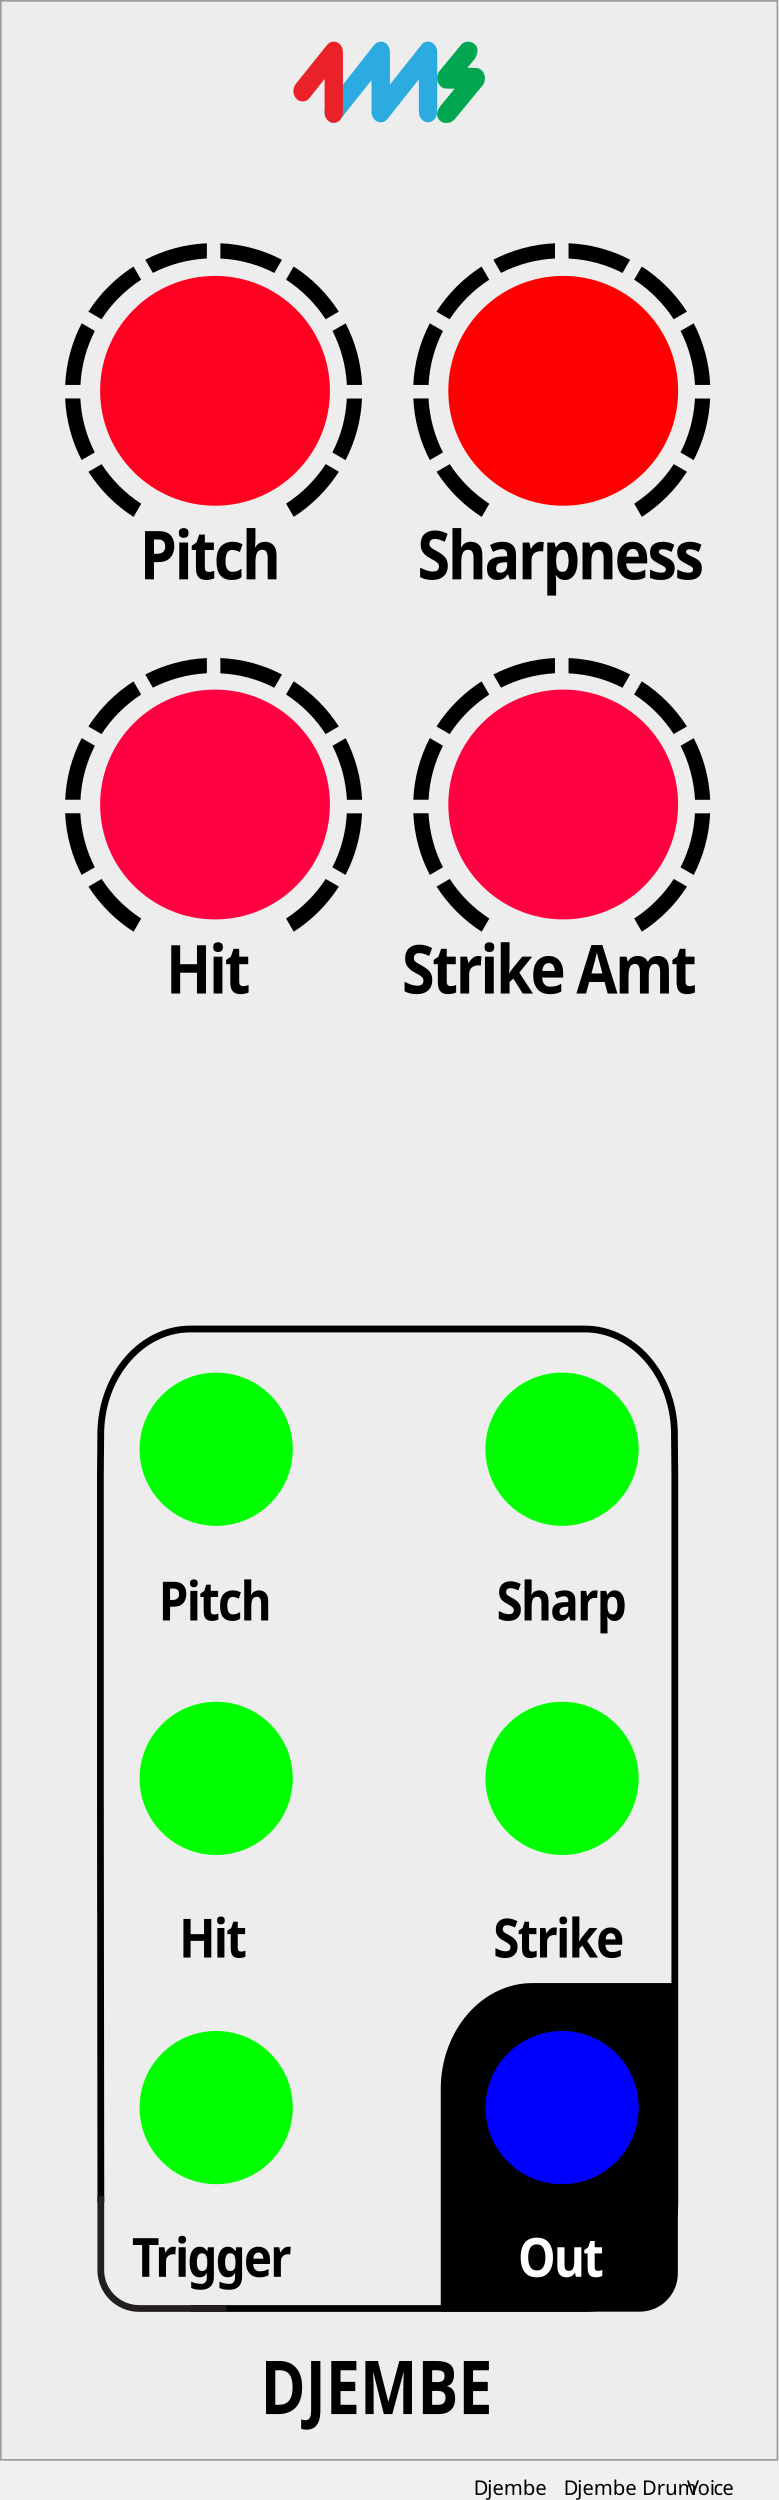
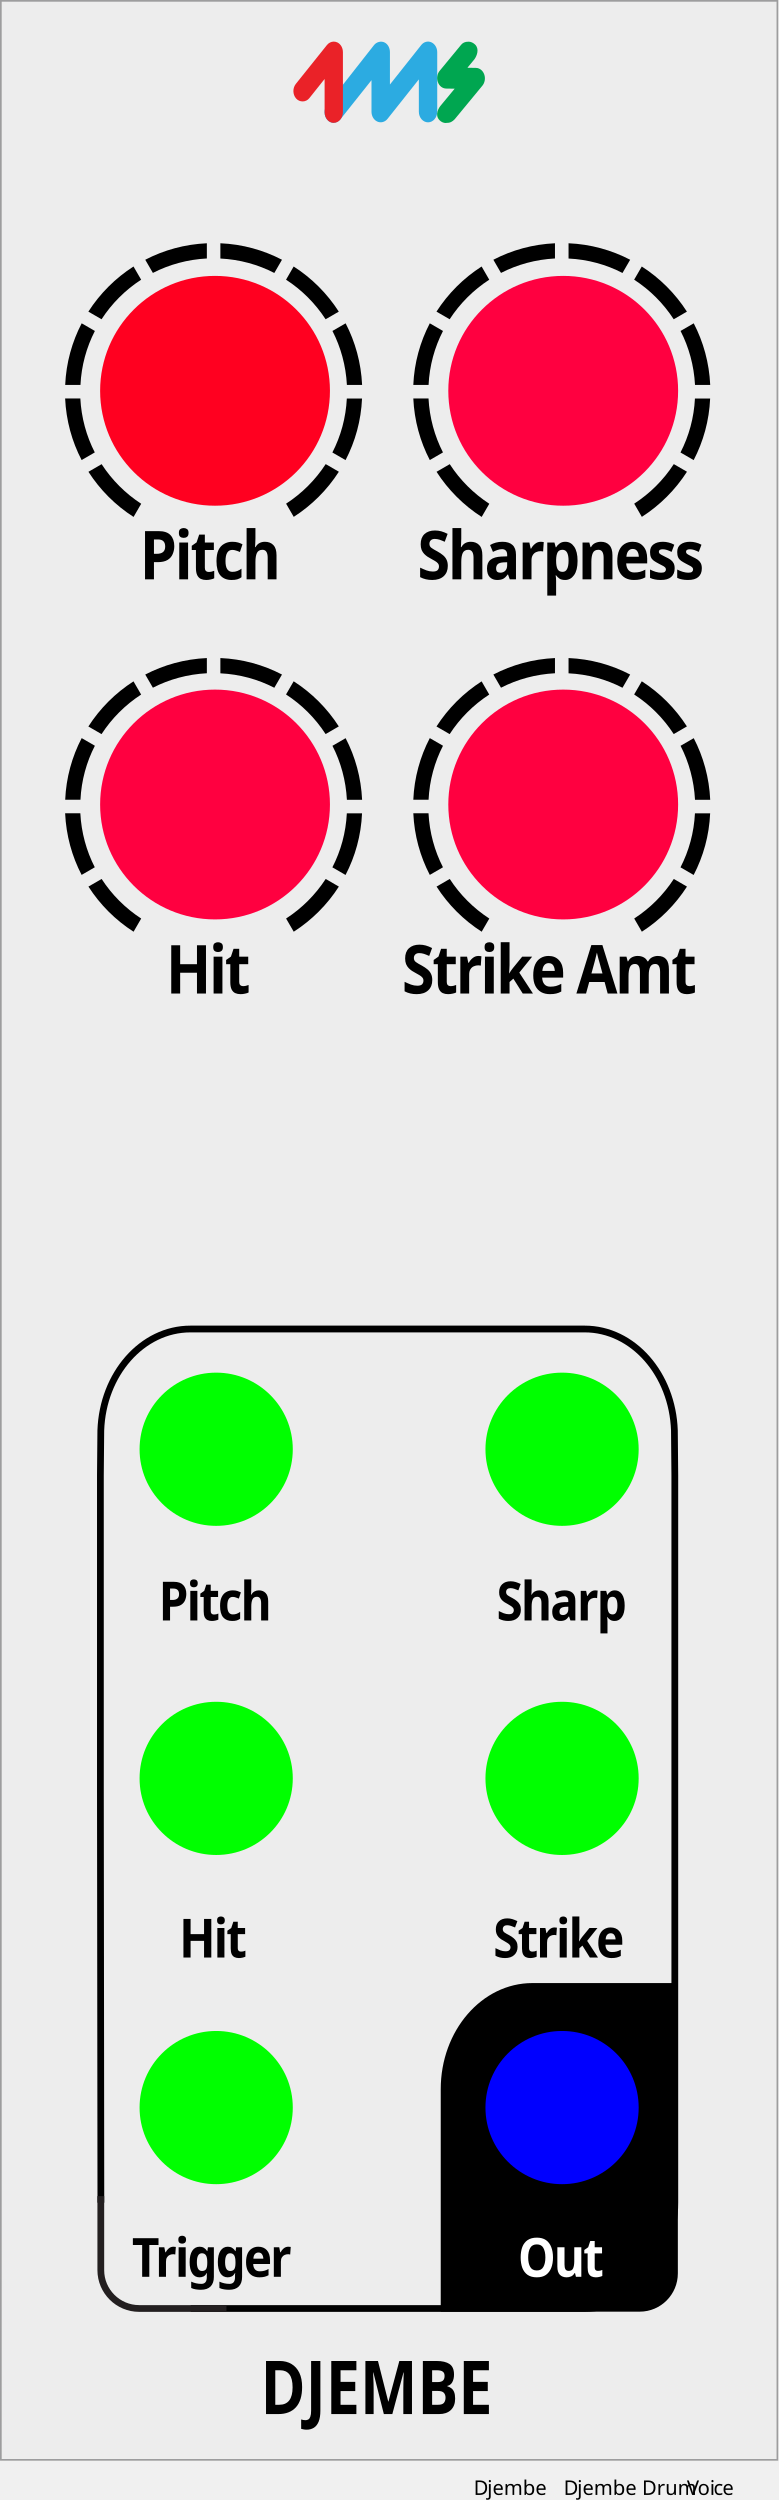
<svg xmlns="http://www.w3.org/2000/svg" width="40.64mm" height="130.55mm" viewBox="0 0 115.2 370.07">
  <g id="faceplate">
    <g>
      <rect x=".12" y=".13" width="114.95" height="364" style="fill: #ededed; stroke-width: 0px;" />
      <path d="M114.95.25v363.75H.25V.25h114.7M115.2,0H0v364.25h115.2V0h0Z" style="fill: #9d9d9e; stroke-width: 0px;" />
    </g>
    <g>
      <path d="M100.35,316.77v-23.22h-21.54c-7.49,0-13.57,7.04-13.57,15.71v32.93h15.07s0,0,0,0h14.39c3.12,0,5.64-2.55,5.64-5.67v-19.84.08Z" style="fill: #000; stroke-width: 0px;" />
      <g>
        <path d="M28.23,341.72h35.2s23.15,0,23.15,0c7.35,0,13.31-7.02,13.31-15.67v-107.66l-.06-6.64c-.29-8.35-6.12-15.02-13.28-15.02H28.2c-7.17,0-12.99,6.67-13.28,15.02l-.06,6.64v46.5l.07,61.17" style="fill: none; stroke: #000; stroke-miterlimit: 10;" />
        <path d="M14.92,325.09v10.96c0,3.12,2.55,5.67,5.67,5.67h12.93" style="fill: none; stroke: #231f20; stroke-miterlimit: 10;" />
      </g>
    </g>
    <g>
      <path d="M49.4,18.19c-.37,0-.71-.17-.97-.47-.51-.6-.52-1.54-.04-2.16l6.97-8.88c.38-.48,1.05-.65,1.57-.39.5.25.79.82.79,1.45v4.77l4.64-5.85c.38-.48,1.01-.64,1.53-.38.5.25.83.81.83,1.44v8.82c0,.86-.61,1.57-1.36,1.57s-1.36-.7-1.36-1.57v-4.79l-4.64,5.85c-.38.48-1.01.64-1.54.38-.5-.24-.83-.81-.83-1.44v-4.67l-4.61,5.8c-.26.32-.62.51-1,.51h0Z" style="fill: #2cabe1; stroke-width: 0px;" />
      <path d="M49.4,18.19c-.75,0-1.35-.7-1.35-1.57v-4.93l-2.26,2.84c-.5.63-1.44.65-1.97.04-.51-.6-.52-1.53-.03-2.15l4.61-5.76c.26-.32.63-.5,1-.5.18,0,.37.04.54.12.5.25.82.81.82,1.44v8.89c0,.86-.61,1.57-1.36,1.57h0Z" style="fill: #ea2228; stroke-width: 0px;" />
      <path d="M66,18.21h0c-.35,0-.68-.15-.94-.42-.76-.78-.14-1.84.29-2.3l1.95-2.36-1.26-.02c-.56-.01-1.04-.4-1.24-1-.19-.56-.07-1.21.29-1.64l3.16-3.83c.23-.28.55-.48,1.13-.47.33,0,.67.17.92.4.71.66.29,1.7-.07,2.2l-1.04,1.26,1.26.02c.56.01,1.04.4,1.24,1,.19.56.07,1.21-.29,1.64l-4.1,4.97c-.35.35-.65.55-1.3.54h0Z" style="fill: #00a650; stroke-width: 0px;" />
    </g>
    <g id="pips">
      <path d="M102.87,56.98h2.26c-.15-3.28-1.01-6.37-2.44-9.12l-1.95,1.13c1.24,2.42,1.99,5.13,2.14,8Z" style="fill: #000; stroke-width: 0px;" />
      <path d="M102.87,58.98c-.14,2.87-.89,5.57-2.14,8l1.95,1.13c1.43-2.75,2.3-5.84,2.44-9.12h-2.26Z" style="fill: #000; stroke-width: 0px;" />
      <g>
        <path d="M40.61,40.4l1.13-1.95c-2.75-1.43-5.84-2.3-9.12-2.44v2.26c2.87.14,5.57.89,7.99,2.14Z" style="fill: #000; stroke-width: 0px;" />
        <path d="M48.2,47.26l1.95-1.13c-1.72-2.68-4-4.96-6.68-6.68l-1.13,1.95c2.34,1.52,4.33,3.51,5.85,5.85Z" style="fill: #000; stroke-width: 0px;" />
        <path d="M20.89,41.4l-1.13-1.95c-2.68,1.72-4.96,4-6.68,6.68l1.95,1.13c1.52-2.34,3.51-4.33,5.85-5.85Z" style="fill: #000; stroke-width: 0px;" />
        <path d="M51.34,56.98h2.26c-.15-3.28-1.01-6.37-2.44-9.12l-1.95,1.13c1.24,2.42,1.99,5.13,2.14,8Z" style="fill: #000; stroke-width: 0px;" />
        <path d="M30.62,38.27v-2.26c-3.28.15-6.37,1.01-9.12,2.44l1.13,1.95c2.42-1.24,5.13-1.99,8-2.14Z" style="fill: #000; stroke-width: 0px;" />
        <path d="M15.04,68.71l-1.95,1.13c1.72,2.68,4,4.96,6.68,6.68l1.13-1.95c-2.34-1.52-4.33-3.51-5.85-5.85Z" style="fill: #000; stroke-width: 0px;" />
        <path d="M42.35,74.56l1.13,1.95c2.68-1.72,4.96-4,6.68-6.68l-1.95-1.13c-1.52,2.34-3.51,4.33-5.85,5.85Z" style="fill: #000; stroke-width: 0px;" />
        <path d="M51.34,58.98c-.14,2.87-.89,5.57-2.14,8l1.95,1.13c1.43-2.75,2.3-5.84,2.44-9.12h-2.26Z" style="fill: #000; stroke-width: 0px;" />
        <path d="M11.9,58.98h-2.26c.15,3.28,1.01,6.37,2.44,9.12l1.95-1.13c-1.24-2.42-1.99-5.13-2.14-8Z" style="fill: #000; stroke-width: 0px;" />
        <path d="M14.04,48.99l-1.95-1.13c-1.43,2.75-2.3,5.84-2.44,9.12h2.26c.14-2.87.89-5.57,2.14-8Z" style="fill: #000; stroke-width: 0px;" />
      </g>
      <path d="M92.15,40.4l1.13-1.95c-2.75-1.43-5.84-2.3-9.12-2.44v2.26c2.87.14,5.57.89,7.99,2.14Z" style="fill: #000; stroke-width: 0px;" />
      <path d="M99.73,47.26l1.95-1.13c-1.72-2.68-4-4.96-6.68-6.68l-1.13,1.95c2.34,1.52,4.33,3.51,5.85,5.85Z" style="fill: #000; stroke-width: 0px;" />
      <path d="M72.42,41.4l-1.13-1.95c-2.68,1.72-4.96,4-6.68,6.68l1.95,1.13c1.52-2.34,3.51-4.33,5.85-5.85Z" style="fill: #000; stroke-width: 0px;" />
      <path d="M82.15,38.27v-2.26c-3.28.15-6.37,1.01-9.12,2.44l1.13,1.95c2.42-1.24,5.13-1.99,8-2.14Z" style="fill: #000; stroke-width: 0px;" />
      <path d="M66.57,68.71l-1.95,1.13c1.72,2.68,4,4.96,6.68,6.68l1.13-1.95c-2.34-1.52-4.33-3.51-5.85-5.85Z" style="fill: #000; stroke-width: 0px;" />
      <path d="M93.88,74.56l1.13,1.95c2.68-1.72,4.96-4,6.68-6.68l-1.95-1.13c-1.52,2.34-3.51,4.33-5.85,5.85Z" style="fill: #000; stroke-width: 0px;" />
      <path d="M63.44,58.98h-2.26c.15,3.28,1.01,6.37,2.44,9.12l1.95-1.13c-1.24-2.42-1.99-5.13-2.14-8Z" style="fill: #000; stroke-width: 0px;" />
      <path d="M65.57,48.99l-1.95-1.13c-1.43,2.75-2.3,5.84-2.44,9.12h2.26c.14-2.87.89-5.57,2.14-8Z" style="fill: #000; stroke-width: 0px;" />
      <path d="M40.61,101.8l1.13-1.95c-2.75-1.43-5.84-2.3-9.12-2.44v2.26c2.87.14,5.57.89,7.99,2.14Z" style="fill: #000; stroke-width: 0px;" />
      <path d="M48.2,108.66l1.95-1.13c-1.72-2.68-4-4.96-6.68-6.68l-1.13,1.95c2.34,1.52,4.33,3.51,5.85,5.85Z" style="fill: #000; stroke-width: 0px;" />
      <path d="M20.89,102.81l-1.13-1.95c-2.68,1.72-4.96,4-6.68,6.68l1.95,1.13c1.52-2.34,3.51-4.33,5.85-5.85Z" style="fill: #000; stroke-width: 0px;" />
      <path d="M51.34,118.39h2.26c-.15-3.28-1.01-6.37-2.44-9.12l-1.95,1.13c1.24,2.42,1.99,5.13,2.14,8Z" style="fill: #000; stroke-width: 0px;" />
      <path d="M30.62,99.67v-2.26c-3.28.15-6.37,1.01-9.12,2.44l1.13,1.95c2.42-1.24,5.13-1.99,8-2.14Z" style="fill: #000; stroke-width: 0px;" />
      <path d="M15.04,130.11l-1.95,1.13c1.72,2.68,4,4.96,6.68,6.68l1.13-1.95c-2.34-1.52-4.33-3.51-5.85-5.85Z" style="fill: #000; stroke-width: 0px;" />
      <path d="M42.35,135.97l1.13,1.95c2.68-1.72,4.96-4,6.68-6.68l-1.95-1.13c-1.52,2.34-3.51,4.33-5.85,5.85Z" style="fill: #000; stroke-width: 0px;" />
      <path d="M51.34,120.39c-.14,2.87-.89,5.57-2.14,8l1.95,1.13c1.43-2.75,2.3-5.84,2.44-9.12h-2.26Z" style="fill: #000; stroke-width: 0px;" />
      <path d="M11.9,120.39h-2.26c.15,3.28,1.01,6.37,2.44,9.12l1.95-1.13c-1.24-2.42-1.99-5.13-2.14-8Z" style="fill: #000; stroke-width: 0px;" />
      <path d="M14.04,110.39l-1.95-1.13c-1.43,2.75-2.3,5.84-2.44,9.12h2.26c.14-2.87.89-5.57,2.14-8Z" style="fill: #000; stroke-width: 0px;" />
      <path d="M92.15,101.8l1.13-1.95c-2.75-1.43-5.84-2.3-9.12-2.44v2.26c2.87.14,5.57.89,7.99,2.14Z" style="fill: #000; stroke-width: 0px;" />
      <path d="M99.73,108.66l1.95-1.13c-1.72-2.68-4-4.96-6.68-6.68l-1.13,1.95c2.34,1.52,4.33,3.51,5.85,5.85Z" style="fill: #000; stroke-width: 0px;" />
      <path d="M72.42,102.81l-1.13-1.95c-2.68,1.72-4.96,4-6.68,6.68l1.95,1.13c1.52-2.34,3.51-4.33,5.85-5.85Z" style="fill: #000; stroke-width: 0px;" />
      <path d="M102.87,118.39h2.26c-.15-3.28-1.01-6.37-2.44-9.12l-1.95,1.13c1.24,2.42,1.99,5.13,2.14,8Z" style="fill: #000; stroke-width: 0px;" />
      <path d="M82.15,99.67v-2.26c-3.28.15-6.37,1.01-9.12,2.44l1.13,1.95c2.42-1.24,5.13-1.99,8-2.14Z" style="fill: #000; stroke-width: 0px;" />
      <path d="M66.57,130.11l-1.95,1.13c1.72,2.68,4,4.96,6.68,6.68l1.13-1.95c-2.34-1.52-4.33-3.51-5.85-5.85Z" style="fill: #000; stroke-width: 0px;" />
      <path d="M93.88,135.97l1.13,1.95c2.68-1.72,4.96-4,6.68-6.68l-1.95-1.13c-1.52,2.34-3.51,4.33-5.85,5.85Z" style="fill: #000; stroke-width: 0px;" />
      <path d="M102.87,120.39c-.14,2.87-.89,5.57-2.14,8l1.95,1.13c1.43-2.75,2.3-5.84,2.44-9.12h-2.26Z" style="fill: #000; stroke-width: 0px;" />
      <path d="M63.44,120.39h-2.26c.15,3.28,1.01,6.37,2.44,9.12l1.95-1.13c-1.24-2.42-1.99-5.13-2.14-8Z" style="fill: #000; stroke-width: 0px;" />
      <path d="M65.57,110.39l-1.95-1.13c-1.43,2.75-2.3,5.84-2.44,9.12h2.26c.14-2.87.89-5.57,2.14-8Z" style="fill: #000; stroke-width: 0px;" />
    </g>
    <g id="text">
      <text transform="translate(38.57 357.35) scale(.82 1)" style="fill: #000; font-family: GillSans-Bold, 'Gill Sans'; font-size: 11px; font-weight: 700;">
        <tspan x="0" y="0">DJEMBE</tspan>
      </text>
      <text transform="translate(73.5 239.87) scale(.88 1)" style="fill: #000; font-family: GillSans-Bold, 'Gill Sans'; font-size: 8px; font-weight: 700; letter-spacing: -.04em;">
        <tspan x="0" y="0">Sharp</tspan>
      </text>
      <text transform="translate(73.01 289.77) scale(.88 1)" style="fill: #000; font-family: GillSans-Bold, 'Gill Sans'; font-size: 8px; font-weight: 700; letter-spacing: -.04em;">
        <tspan x="0" y="0">Strike</tspan>
      </text>
      <text transform="translate(76.66 337.03) scale(.88 1)" style="fill: #fff; font-family: GillSans-Bold, 'Gill Sans'; font-size: 8px; font-weight: 700; letter-spacing: -.04em;">
        <tspan x="0" y="0">Out</tspan>
      </text>
      <text transform="translate(23.48 239.87) scale(.88 1)" style="fill: #000; font-family: GillSans-Bold, 'Gill Sans'; font-size: 8px; font-weight: 700; letter-spacing: -.04em;">
        <tspan x="0" y="0">Pitch</tspan>
      </text>
      <text transform="translate(26.52 289.77) scale(.88 1)" style="fill: #000; font-family: GillSans-Bold, 'Gill Sans'; font-size: 8px; font-weight: 700; letter-spacing: -.04em;">
        <tspan x="0" y="0">Hit</tspan>
      </text>
      <text transform="translate(19.53 337.03) scale(.88 1)" style="fill: #000; font-family: GillSans-Bold, 'Gill Sans'; font-size: 8px; font-weight: 700; letter-spacing: -.04em;">
        <tspan x="0" y="0">Trigger</tspan>
      </text>
      <text transform="translate(20.67 85.76) scale(.88 1)" style="fill: #000; font-family: GillSans-Bold, 'Gill Sans'; font-size: 10px; font-weight: 700; letter-spacing: -.04em;">
        <tspan x="0" y="0">Pitch</tspan>
      </text>
      <text transform="translate(61.79 85.76) scale(.88 1)" style="fill: #000; font-family: GillSans-Bold, 'Gill Sans'; font-size: 10px; font-weight: 700; letter-spacing: -.04em;">
        <tspan x="0" y="0">Sharpness</tspan>
      </text>
      <text transform="translate(24.55 147.07) scale(.88 1)" style="fill: #000; font-family: GillSans-Bold, 'Gill Sans'; font-size: 10px; font-weight: 700; letter-spacing: -.04em;">
        <tspan x="0" y="0">Hit</tspan>
      </text>
      <text transform="translate(59.49 147.07) scale(.88 1)" style="fill: #000; font-family: GillSans-Bold, 'Gill Sans'; font-size: 10px; font-weight: 700; letter-spacing: -.04em;">
        <tspan x="0" y="0">Strike Amt</tspan>
      </text>
    </g>
  </g>
  <g id="components">
    <circle id="Out" cx="83.2" cy="311.98" r="11.34" style="fill: blue; stroke-width: 0px;" />
    <circle id="Trigger" cx="32" cy="311.98" r="11.34" style="fill: lime; stroke-width: 0px;" />
    <circle id="Strike_CV" data-name="Strike CV" cx="83.2" cy="263.25" r="11.34" style="fill: lime; stroke-width: 0px;" />
    <circle id="Hit_CV" data-name="Hit CV" cx="32" cy="263.25" r="11.34" style="fill: lime; stroke-width: 0px;" />
    <circle id="Sharp_CV" data-name="Sharp CV" cx="83.2" cy="214.53" r="11.34" style="fill: lime; stroke-width: 0px;" />
    <circle id="Pitch_CV" data-name="Pitch CV" cx="32" cy="214.53" r="11.34" style="fill: lime; stroke-width: 0px;" />
    <circle id="Strike_Amt" data-name="Strike Amt" cx="83.37" cy="119.09" r="17.01" style="fill: #ff0040; stroke-width: 0px;" />
    <circle id="Hit" cx="31.83" cy="119.09" r="17.01" style="fill: #ff0040; stroke-width: 0px;" />
-     <circle id="Sharpness" cx="83.37" cy="57.85" r="17.01" style="fill: red; stroke-width: 0px;" />
+     <circle id="Sharpness" cx="83.37" cy="57.85" r="17.01" style="fill: #ff0040; stroke-width: 0px;" />
    <circle id="Pitch" cx="31.83" cy="57.85" r="17.01" style="fill: #ff0020; stroke-width: 0px;" />
    <text id="slug" transform="translate(70.11 369.32)" style="fill: #000; font-family: MyriadPro-Regular, 'Myriad Pro'; font-size: 3px;">
      <tspan x="0" y="0" style="letter-spacing: 0em;">D</tspan>
      <tspan x="2.01" y="0" style="letter-spacing: 0em;">jembe</tspan>
    </text>
    <text id="modulename" transform="translate(83.43 369.32)" style="fill: #000; font-family: MyriadPro-Regular, 'Myriad Pro'; font-size: 3px;">
      <tspan x="0" y="0" style="letter-spacing: 0em;">D</tspan>
      <tspan x="2.01" y="0" style="letter-spacing: 0em;">jembe Drum</tspan>
      <tspan x="17.73" y="0" style="letter-spacing: -.04em;"> </tspan>
      <tspan x="18.25" y="0" style="letter-spacing: -.03em;">V</tspan>
      <tspan x="19.83" y="0" style="letter-spacing: 0em;">oi</tspan>
      <tspan x="22.18" y="0" style="letter-spacing: 0em;">c</tspan>
      <tspan x="23.5" y="0">e</tspan>
    </text>
  </g>
</svg>
